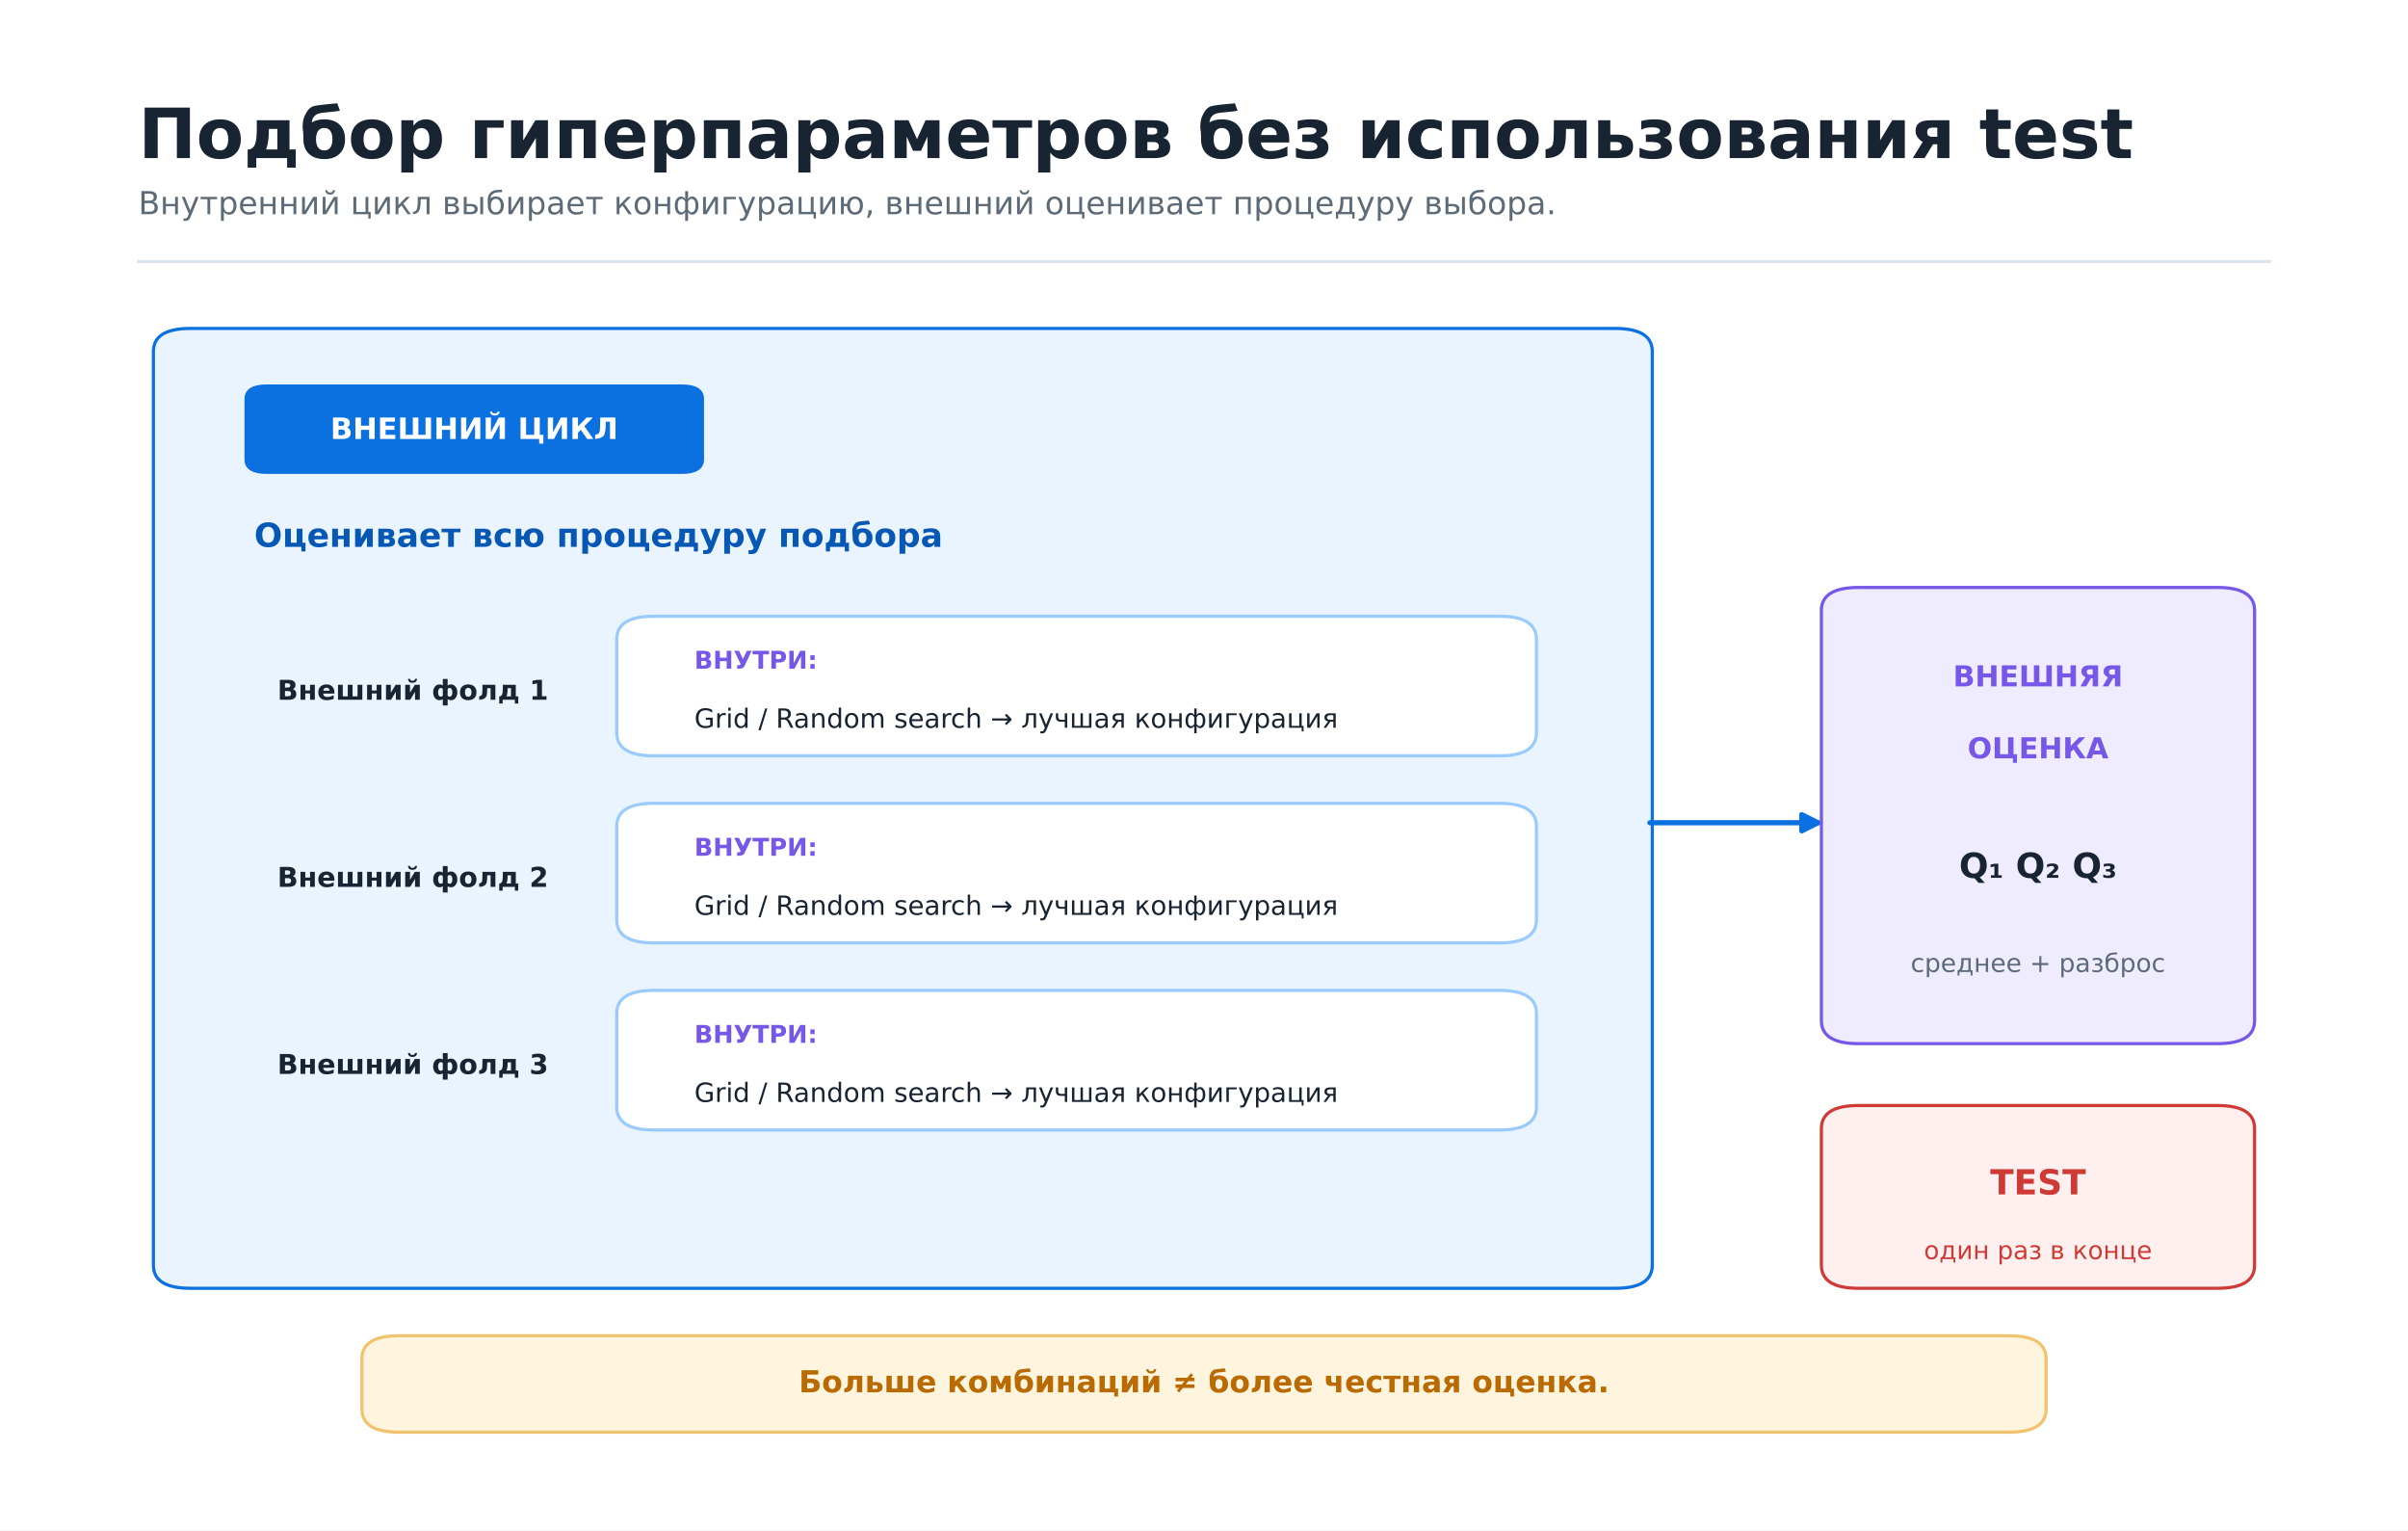
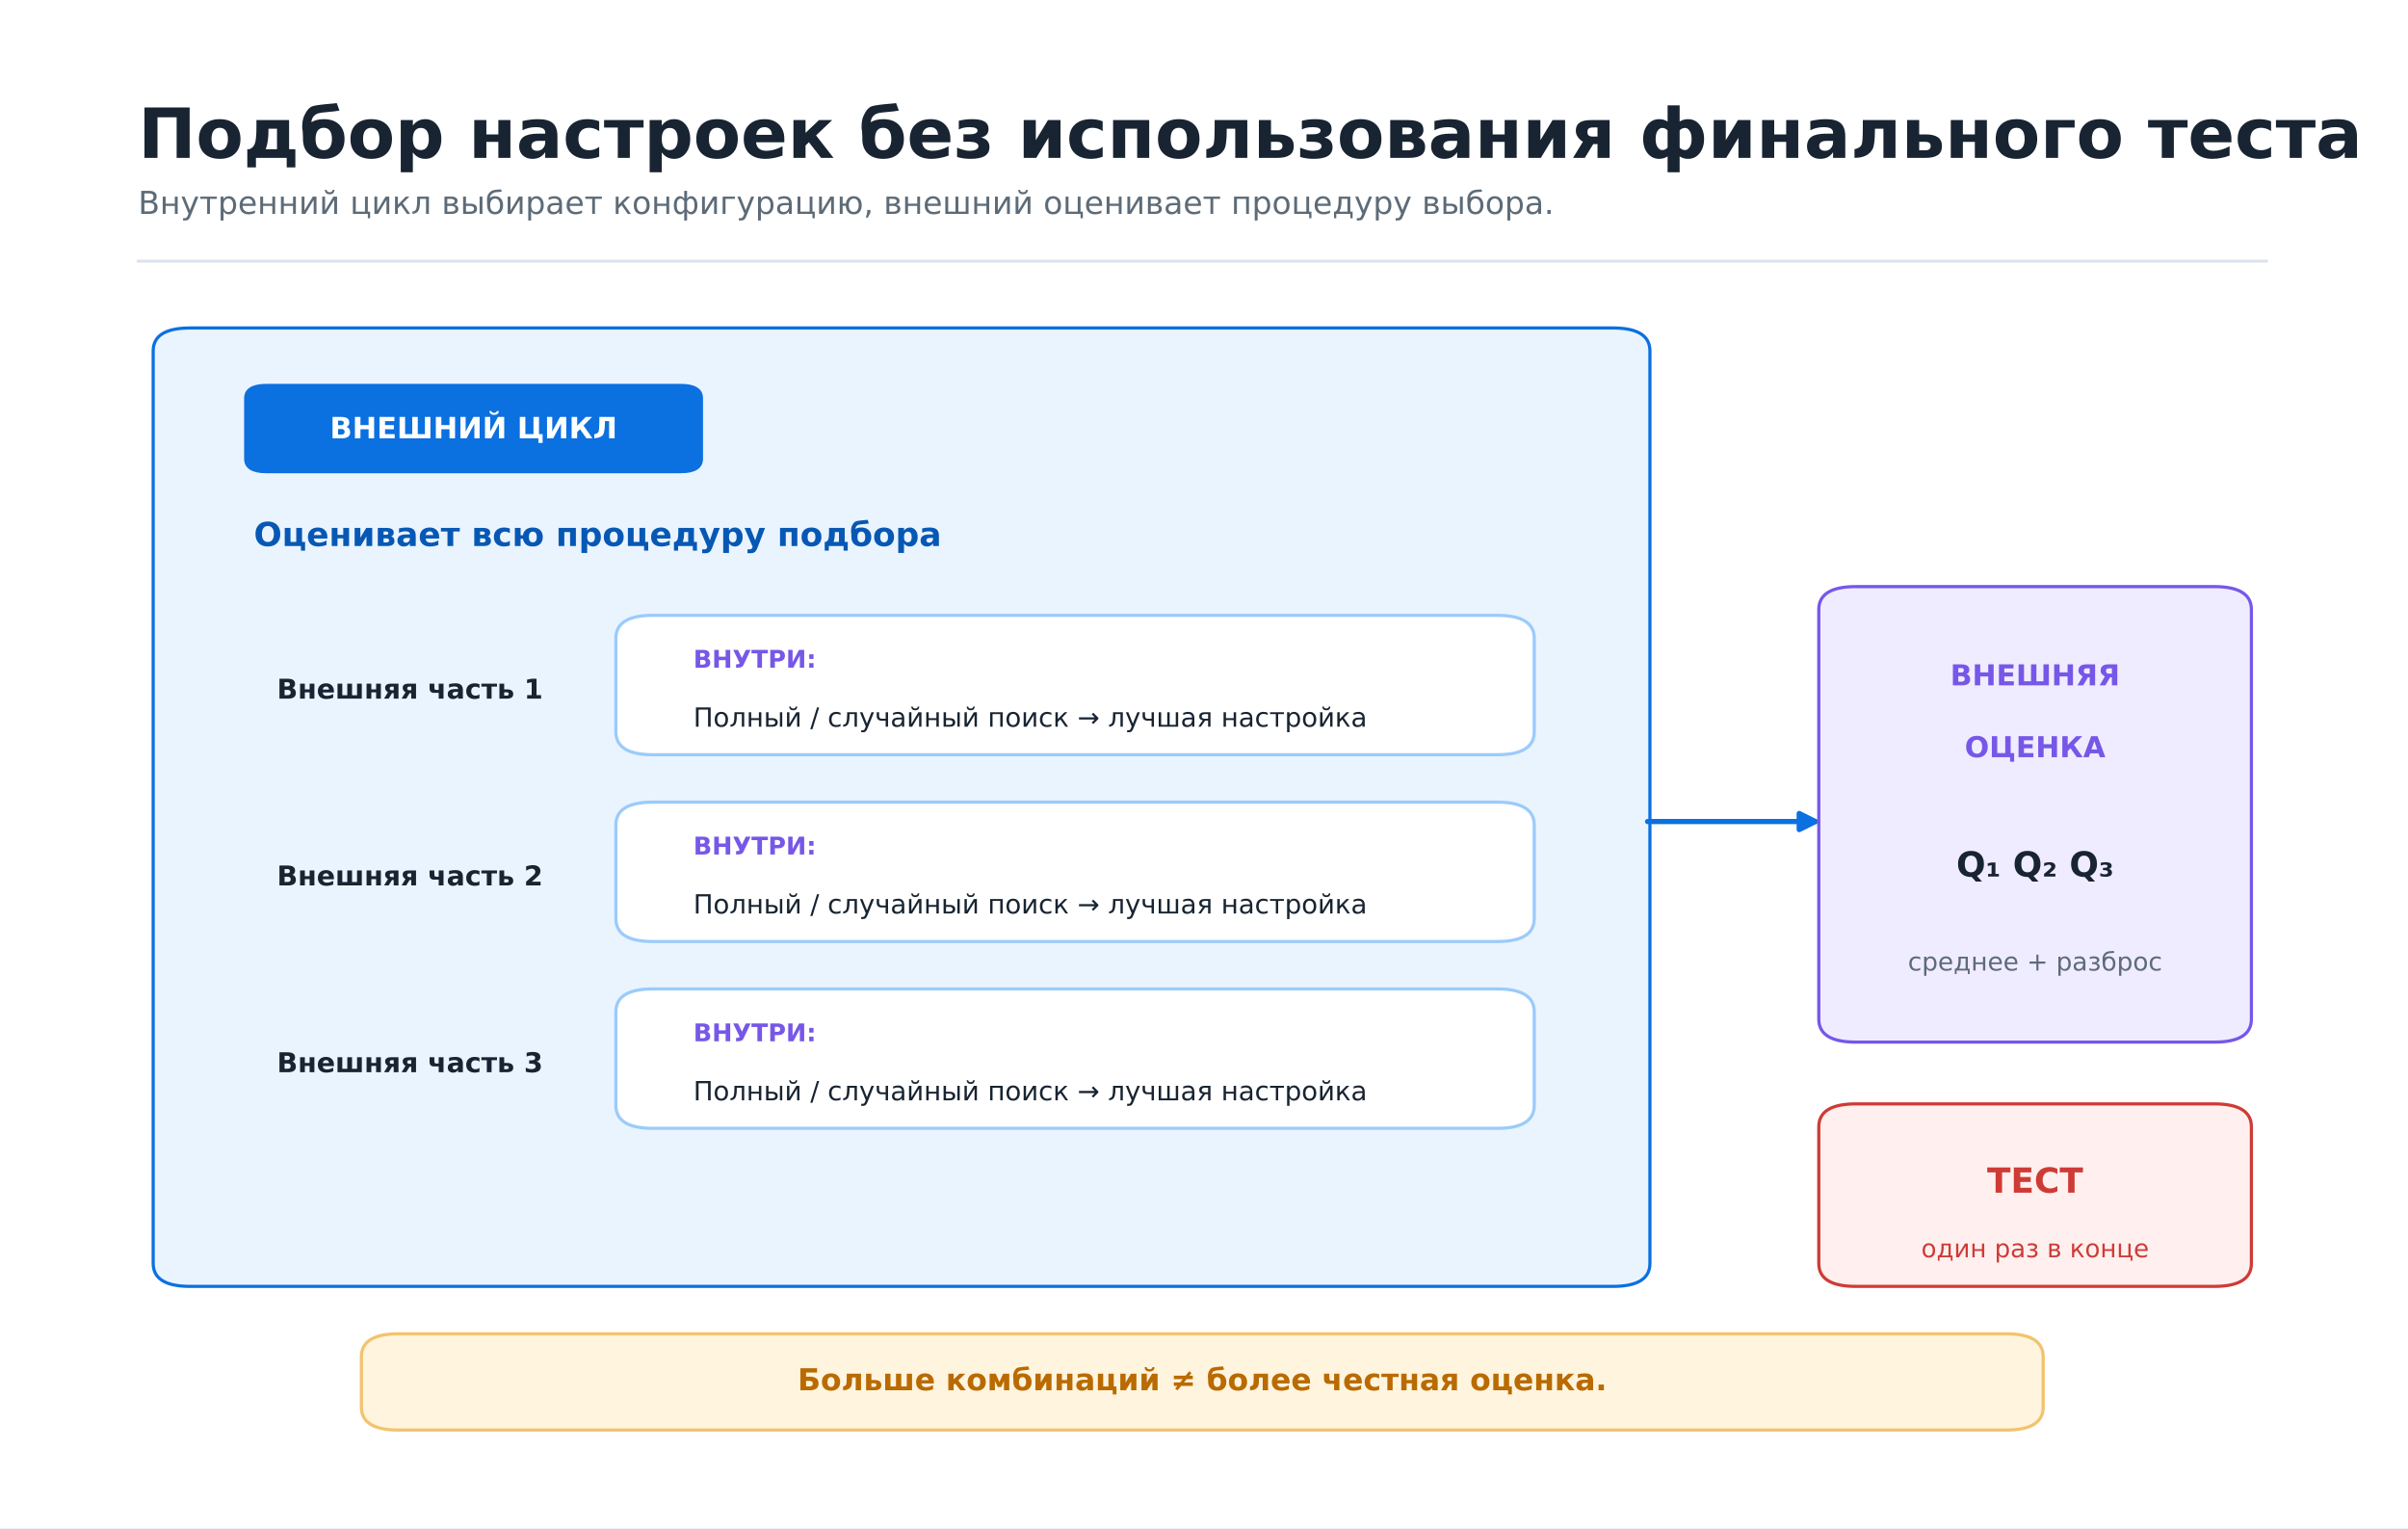
- <svg xmlns="http://www.w3.org/2000/svg" width="835.2pt" height="530.64pt" viewBox="0 0 835.2 530.64" version="1.1">
+ <svg xmlns="http://www.w3.org/2000/svg" width="836.392pt" height="530.64pt" viewBox="0 0 836.392 530.64" version="1.1">
  <defs>
    <style type="text/css">*{stroke-linejoin: round; stroke-linecap: butt}</style>
  </defs>
  <g id="figure_1">
    <g id="patch_1">
-       <path d="M 0 530.64 L 835.2 530.64 L 835.2 0 L 0 0 z " style="fill: #ffffff" />
+       <path d="M 0 530.64 L 836.392 530.64 L 836.392 0 L 0 0 z " style="fill: #ffffff" />
    </g>
    <g id="axes_1">
      <g id="patch_2">
        <path d="M 66.06 113.886 L 560.225 113.886 Q 573.081 113.886 573.081 121.869 L 573.081 438.709 Q 573.081 446.692 560.225 446.692 L 66.06 446.692 Q 53.204 446.692 53.204 438.709 L 53.204 121.869 Q 53.204 113.886 66.06 113.886 z " clip-path="url(#p8c755e3773)" style="fill: #eaf4ff; stroke: #0b70e0; stroke-width: 1.1; stroke-linejoin: miter" />
      </g>
      <g id="patch_3">
        <path d="M 92.576 133.844 L 236.406 133.844 Q 243.638 133.844 243.638 138.335 L 243.638 159.291 Q 243.638 163.782 236.406 163.782 L 92.576 163.782 Q 85.344 163.782 85.344 159.291 L 85.344 138.335 Q 85.344 133.844 92.576 133.844 z " clip-path="url(#p8c755e3773)" style="fill: #0b70e0; stroke: #0b70e0; stroke-width: 1.1; stroke-linejoin: miter" />
      </g>
      <g id="patch_4">
        <path d="M 226.764 213.678 L 520.049 213.678 Q 532.905 213.678 532.905 221.661 L 532.905 254.093 Q 532.905 262.077 520.049 262.077 L 226.764 262.077 Q 213.908 262.077 213.908 254.093 L 213.908 221.661 Q 213.908 213.678 226.764 213.678 z " clip-path="url(#p8c755e3773)" style="fill: #ffffff; stroke: #9bcbfa; stroke-width: 1.1; stroke-linejoin: miter" />
      </g>
      <g id="patch_5">
        <path d="M 226.764 278.542 L 520.049 278.542 Q 532.905 278.542 532.905 286.526 L 532.905 318.958 Q 532.905 326.942 520.049 326.942 L 226.764 326.942 Q 213.908 326.942 213.908 318.958 L 213.908 286.526 Q 213.908 278.542 226.764 278.542 z " clip-path="url(#p8c755e3773)" style="fill: #ffffff; stroke: #9bcbfa; stroke-width: 1.1; stroke-linejoin: miter" />
      </g>
      <g id="patch_6">
        <path d="M 226.764 343.407 L 520.049 343.407 Q 532.905 343.407 532.905 351.391 L 532.905 383.823 Q 532.905 391.806 520.049 391.806 L 226.764 391.806 Q 213.908 391.806 213.908 383.823 L 213.908 351.391 Q 213.908 343.407 226.764 343.407 z " clip-path="url(#p8c755e3773)" style="fill: #ffffff; stroke: #9bcbfa; stroke-width: 1.1; stroke-linejoin: miter" />
      </g>
      <g id="patch_7">
        <path d="M 572.266 285.278 Q 602.406 285.278 630.535 285.278 " clip-path="url(#p8c755e3773)" style="fill: none; stroke: #0b70e0; stroke-width: 1.8; stroke-linecap: round" />
        <path d="M 624.935 282.478 L 630.535 285.278 L 624.935 288.078 z " clip-path="url(#p8c755e3773)" style="fill: #0b70e0; stroke: #0b70e0; stroke-width: 1.8; stroke-linecap: round" />
      </g>
      <g id="patch_8">
        <path d="M 644.594 203.698 L 769.14 203.698 Q 781.996 203.698 781.996 211.682 L 781.996 353.885 Q 781.996 361.869 769.14 361.869 L 644.594 361.869 Q 631.738 361.869 631.738 353.885 L 631.738 211.682 Q 631.738 203.698 644.594 203.698 z " clip-path="url(#p8c755e3773)" style="fill: #f0ecff; stroke: #7657e8; stroke-width: 1.1; stroke-linejoin: miter" />
      </g>
      <g id="patch_9">
        <path d="M 644.594 383.324 L 769.14 383.324 Q 781.996 383.324 781.996 391.307 L 781.996 438.709 Q 781.996 446.692 769.14 446.692 L 644.594 446.692 Q 631.738 446.692 631.738 438.709 L 631.738 391.307 Q 631.738 383.324 644.594 383.324 z " clip-path="url(#p8c755e3773)" style="fill: #fff0ef; stroke: #ce3b36; stroke-width: 1.1; stroke-linejoin: miter" />
      </g>
      <g id="patch_10">
        <path d="M 138.377 463.158 L 696.823 463.158 Q 709.68 463.158 709.68 471.141 L 709.68 488.605 Q 709.68 496.588 696.823 496.588 L 138.377 496.588 Q 125.52 496.588 125.52 488.605 L 125.52 471.141 Q 125.52 463.158 138.377 463.158 z " clip-path="url(#p8c755e3773)" style="fill: #fff4dd; stroke: #f2c36f; stroke-width: 1.1; stroke-linejoin: miter" />
      </g>
      <g id="line2d_1">
        <path d="M 47.981 90.684 L 787.219 90.684 " clip-path="url(#p8c755e3773)" style="fill: none; stroke: #d9e3ec; stroke-linecap: square" />
      </g>
      <g id="text_1">
-         <text style="font-weight: 700; font-size: 24px; font-family: 'DejaVu Sans'; text-anchor: start; fill: #182431" x="47.981" y="54.818" transform="rotate(-0 47.9808 54.8184)">Подбор гиперпараметров без использования test</text>
+         <text style="font-weight: 700; font-size: 24px; font-family: 'DejaVu Sans'; text-anchor: start; fill: #182431" x="47.981" y="54.818" transform="rotate(-0 47.9808 54.8184)">Подбор настроек без использования финального теста</text>
      </g>
      <g id="text_2">
        <text style="font-size: 11px; font-family: 'DejaVu Sans'; text-anchor: start; fill: #5d6b78" x="47.981" y="74.282" transform="rotate(-0 47.9808 74.28163)">Внутренний цикл выбирает конфигурацию, внешний оценивает процедуру выбора.</text>
      </g>
      <g id="text_3">
        <text style="font-weight: 700; font-size: 10.2px; font-family: 'DejaVu Sans'; text-anchor: middle; fill: #ffffff" x="164.491" y="152.209" transform="rotate(-0 164.4912 152.2091)">ВНЕШНИЙ ЦИКЛ</text>
      </g>
      <g id="text_4">
        <text style="font-weight: 700; font-size: 11.5px; font-family: 'DejaVu Sans'; text-anchor: start; fill: #0758b4" x="88.157" y="189.611" transform="rotate(-0 88.1568 189.6105)">Оценивает всю процедуру подбора</text>
      </g>
      <g id="text_5">
-         <text style="font-weight: 700; font-size: 9.5px; font-family: 'DejaVu Sans'; text-anchor: start; fill: #182431" x="96.192" y="242.642" transform="rotate(-0 96.192 242.6425)">Внешний фолд 1</text>
+         <text style="font-weight: 700; font-size: 9.5px; font-family: 'DejaVu Sans'; text-anchor: start; fill: #182431" x="96.192" y="242.601" transform="rotate(-0 96.192 242.6009)">Внешняя часть 1</text>
      </g>
      <g id="text_6">
        <text style="font-weight: 700; font-size: 8.5px; font-family: 'DejaVu Sans'; text-anchor: start; fill: #7657e8" x="240.826" y="231.862" transform="rotate(-0 240.8256 231.8619)">ВНУТРИ:</text>
      </g>
      <g id="text_7">
-         <text style="font-size: 9.2px; font-family: 'DejaVu Sans'; text-anchor: start; fill: #182431" x="240.826" y="252.352" transform="rotate(-0 240.8256 252.3522)">Grid / Random search → лучшая конфигурация</text>
+         <text style="font-size: 9.2px; font-family: 'DejaVu Sans'; text-anchor: start; fill: #182431" x="240.826" y="252.352" transform="rotate(-0 240.8256 252.3522)">Полный / случайный поиск → лучшая настройка</text>
      </g>
      <g id="text_8">
-         <text style="font-weight: 700; font-size: 9.5px; font-family: 'DejaVu Sans'; text-anchor: start; fill: #182431" x="96.192" y="307.507" transform="rotate(-0 96.192 307.5073)">Внешний фолд 2</text>
+         <text style="font-weight: 700; font-size: 9.5px; font-family: 'DejaVu Sans'; text-anchor: start; fill: #182431" x="96.192" y="307.466" transform="rotate(-0 96.192 307.4657)">Внешняя часть 2</text>
      </g>
      <g id="text_9">
        <text style="font-weight: 700; font-size: 8.5px; font-family: 'DejaVu Sans'; text-anchor: start; fill: #7657e8" x="240.826" y="296.727" transform="rotate(-0 240.8256 296.7267)">ВНУТРИ:</text>
      </g>
      <g id="text_10">
-         <text style="font-size: 9.2px; font-family: 'DejaVu Sans'; text-anchor: start; fill: #182431" x="240.826" y="317.217" transform="rotate(-0 240.8256 317.217)">Grid / Random search → лучшая конфигурация</text>
+         <text style="font-size: 9.2px; font-family: 'DejaVu Sans'; text-anchor: start; fill: #182431" x="240.826" y="317.217" transform="rotate(-0 240.8256 317.217)">Полный / случайный поиск → лучшая настройка</text>
      </g>
      <g id="text_11">
-         <text style="font-weight: 700; font-size: 9.5px; font-family: 'DejaVu Sans'; text-anchor: start; fill: #182431" x="96.192" y="372.372" transform="rotate(-0 96.192 372.3721)">Внешний фолд 3</text>
+         <text style="font-weight: 700; font-size: 9.5px; font-family: 'DejaVu Sans'; text-anchor: start; fill: #182431" x="96.192" y="372.331" transform="rotate(-0 96.192 372.3305)">Внешняя часть 3</text>
      </g>
      <g id="text_12">
        <text style="font-weight: 700; font-size: 8.5px; font-family: 'DejaVu Sans'; text-anchor: start; fill: #7657e8" x="240.826" y="361.591" transform="rotate(-0 240.8256 361.5915)">ВНУТРИ:</text>
      </g>
      <g id="text_13">
-         <text style="font-size: 9.2px; font-family: 'DejaVu Sans'; text-anchor: start; fill: #182431" x="240.826" y="382.082" transform="rotate(-0 240.8256 382.0818)">Grid / Random search → лучшая конфигурация</text>
+         <text style="font-size: 9.2px; font-family: 'DejaVu Sans'; text-anchor: start; fill: #182431" x="240.826" y="382.082" transform="rotate(-0 240.8256 382.0818)">Полный / случайный поиск → лучшая настройка</text>
      </g>
      <g id="text_14">
        <text style="font-weight: 700; font-size: 10px; font-family: 'DejaVu Sans'; text-anchor: middle; fill: #7657e8" x="706.867" y="237.991" transform="rotate(-0 706.8672 237.9912)">ВНЕШНЯЯ</text>
      </g>
      <g id="text_15">
        <text style="font-weight: 700; font-size: 10px; font-family: 'DejaVu Sans'; text-anchor: middle; fill: #7657e8" x="706.867" y="262.939" transform="rotate(-0 706.8672 262.9392)">ОЦЕНКА</text>
      </g>
      <g id="text_16">
        <text style="font-weight: 700; font-size: 12px; font-family: 'DejaVu Sans'; text-anchor: middle; fill: #182431" x="706.867" y="304.376" transform="rotate(-0 706.8672 304.3757)">Q₁  Q₂  Q₃</text>
      </g>
      <g id="text_17">
        <text style="font-size: 8.8px; font-family: 'DejaVu Sans'; text-anchor: middle; fill: #5d6b78" x="706.867" y="337.021" transform="rotate(-0 706.8672 337.0213)">среднее + разброс</text>
      </g>
      <g id="text_18">
-         <text style="font-weight: 700; font-size: 12px; font-family: 'DejaVu Sans'; text-anchor: middle; fill: #ce3b36" x="706.867" y="414.147" transform="rotate(-0 706.8672 414.1469)">TEST</text>
+         <text style="font-weight: 700; font-size: 12px; font-family: 'DejaVu Sans'; text-anchor: middle; fill: #ce3b36" x="706.867" y="414.147" transform="rotate(-0 706.8672 414.1469)">ТЕСТ</text>
      </g>
      <g id="text_19">
        <text style="font-size: 8.7px; font-family: 'DejaVu Sans'; text-anchor: middle; fill: #ce3b36" x="706.867" y="436.587" transform="rotate(-0 706.8672 436.5874)">один раз в конце</text>
      </g>
      <g id="text_20">
        <text style="font-weight: 700; font-size: 10.5px; font-family: 'DejaVu Sans'; text-anchor: middle; fill: #b96a00" x="417.6" y="482.77" transform="rotate(-0 417.6 482.7701)">Больше комбинаций ≠ более честная оценка.</text>
      </g>
    </g>
  </g>
  <defs>
    <clipPath id="p8c755e3773">
      <rect x="15.84" y="15.84" width="803.52" height="498.96" />
    </clipPath>
  </defs>
</svg>
